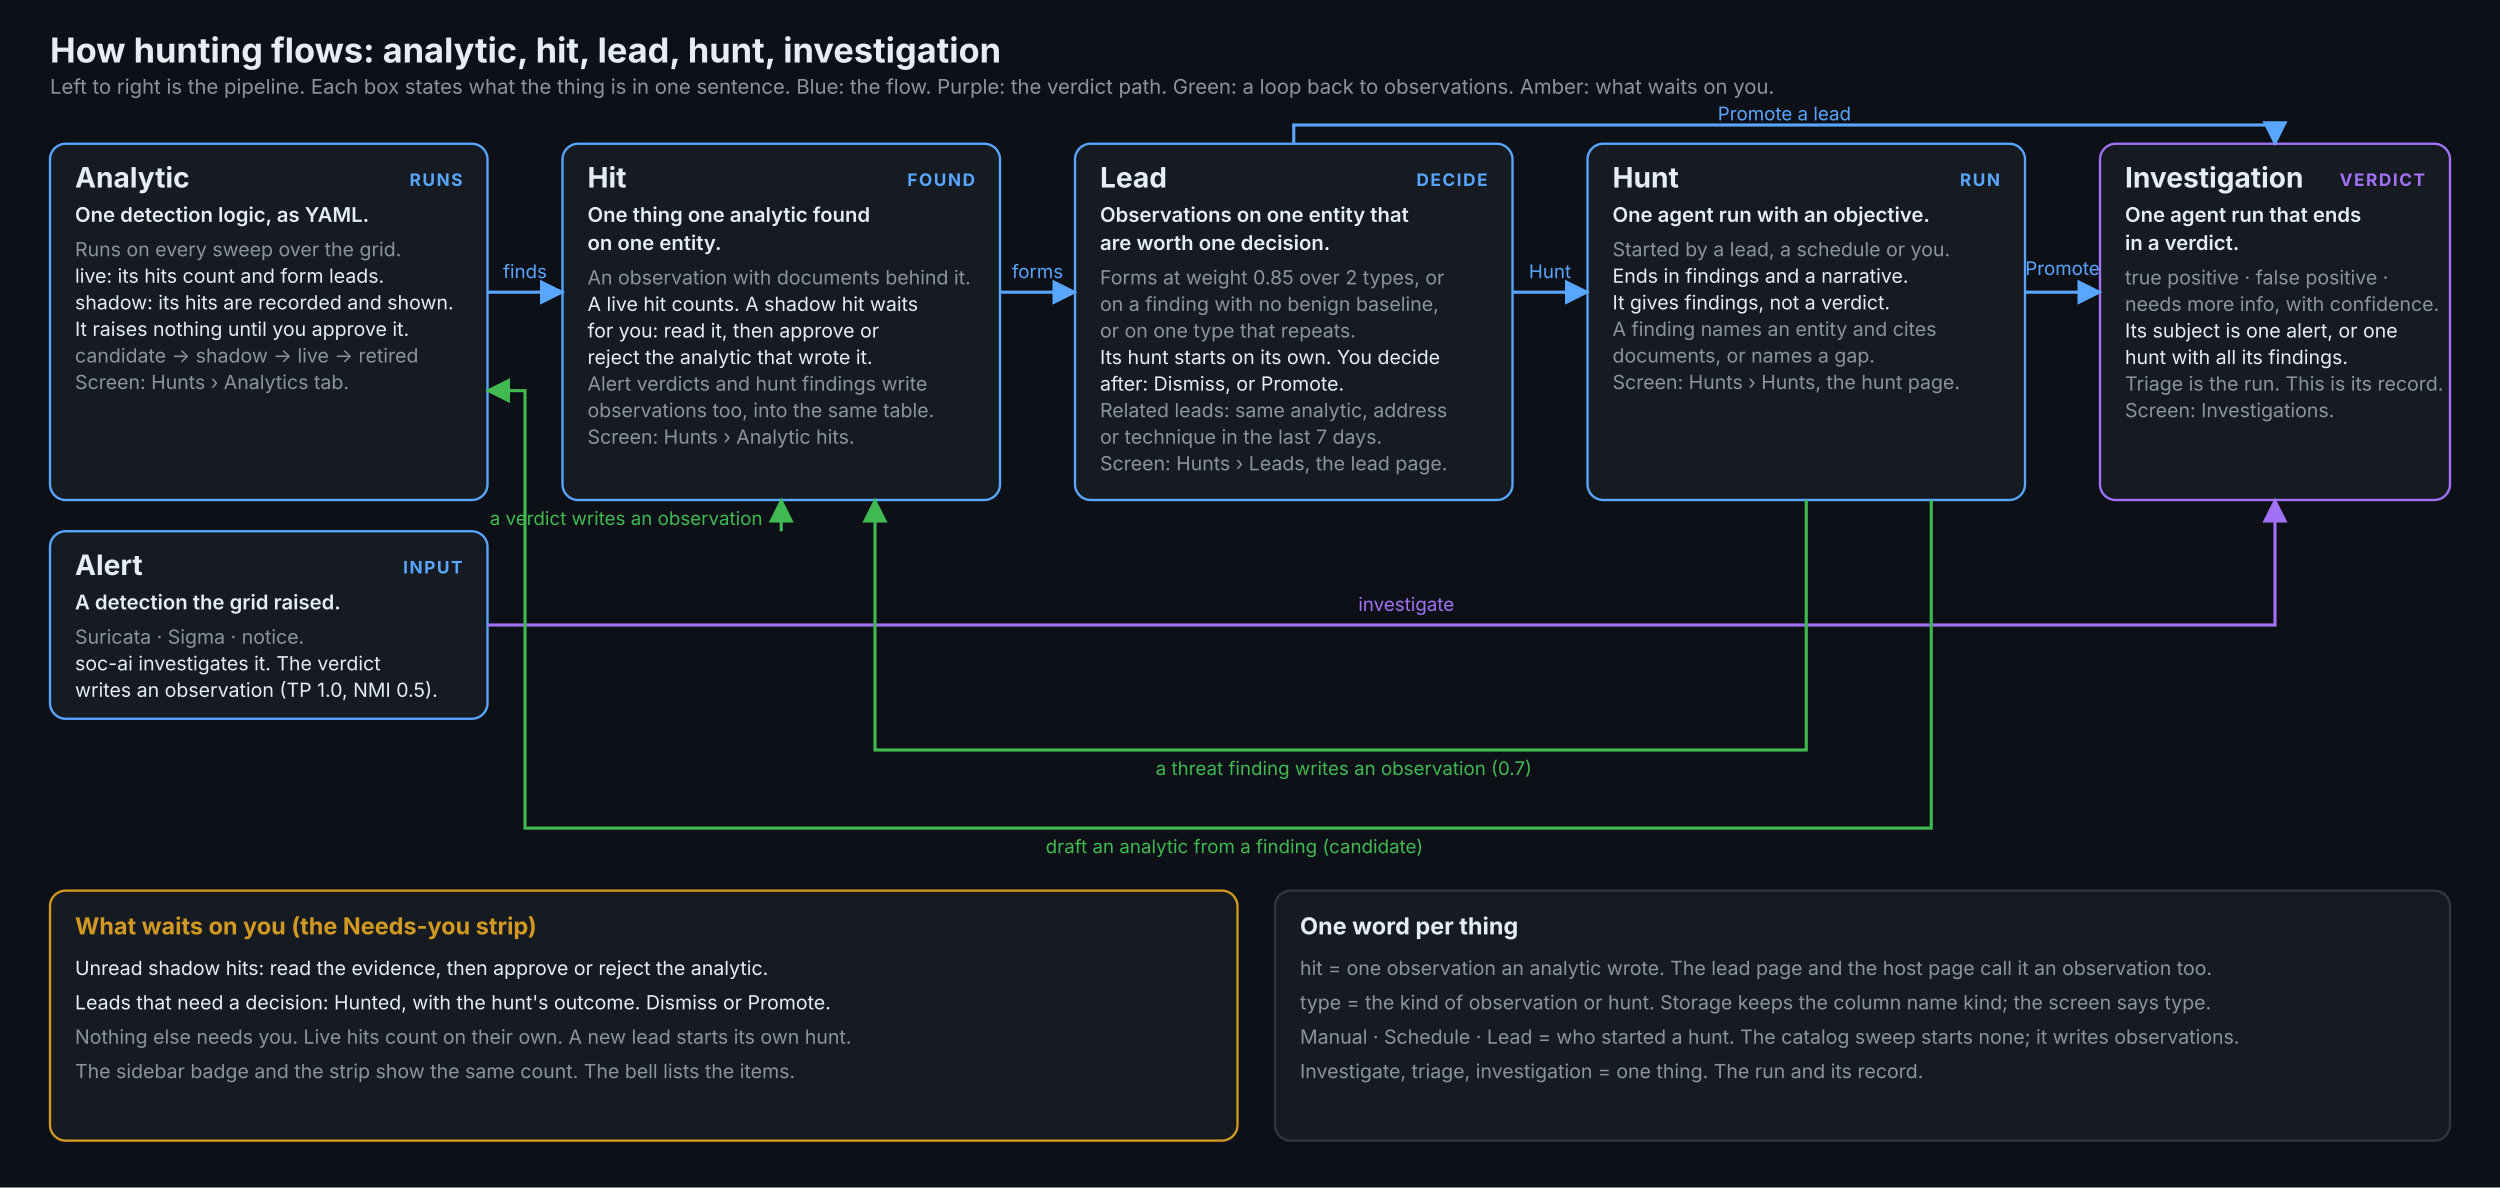
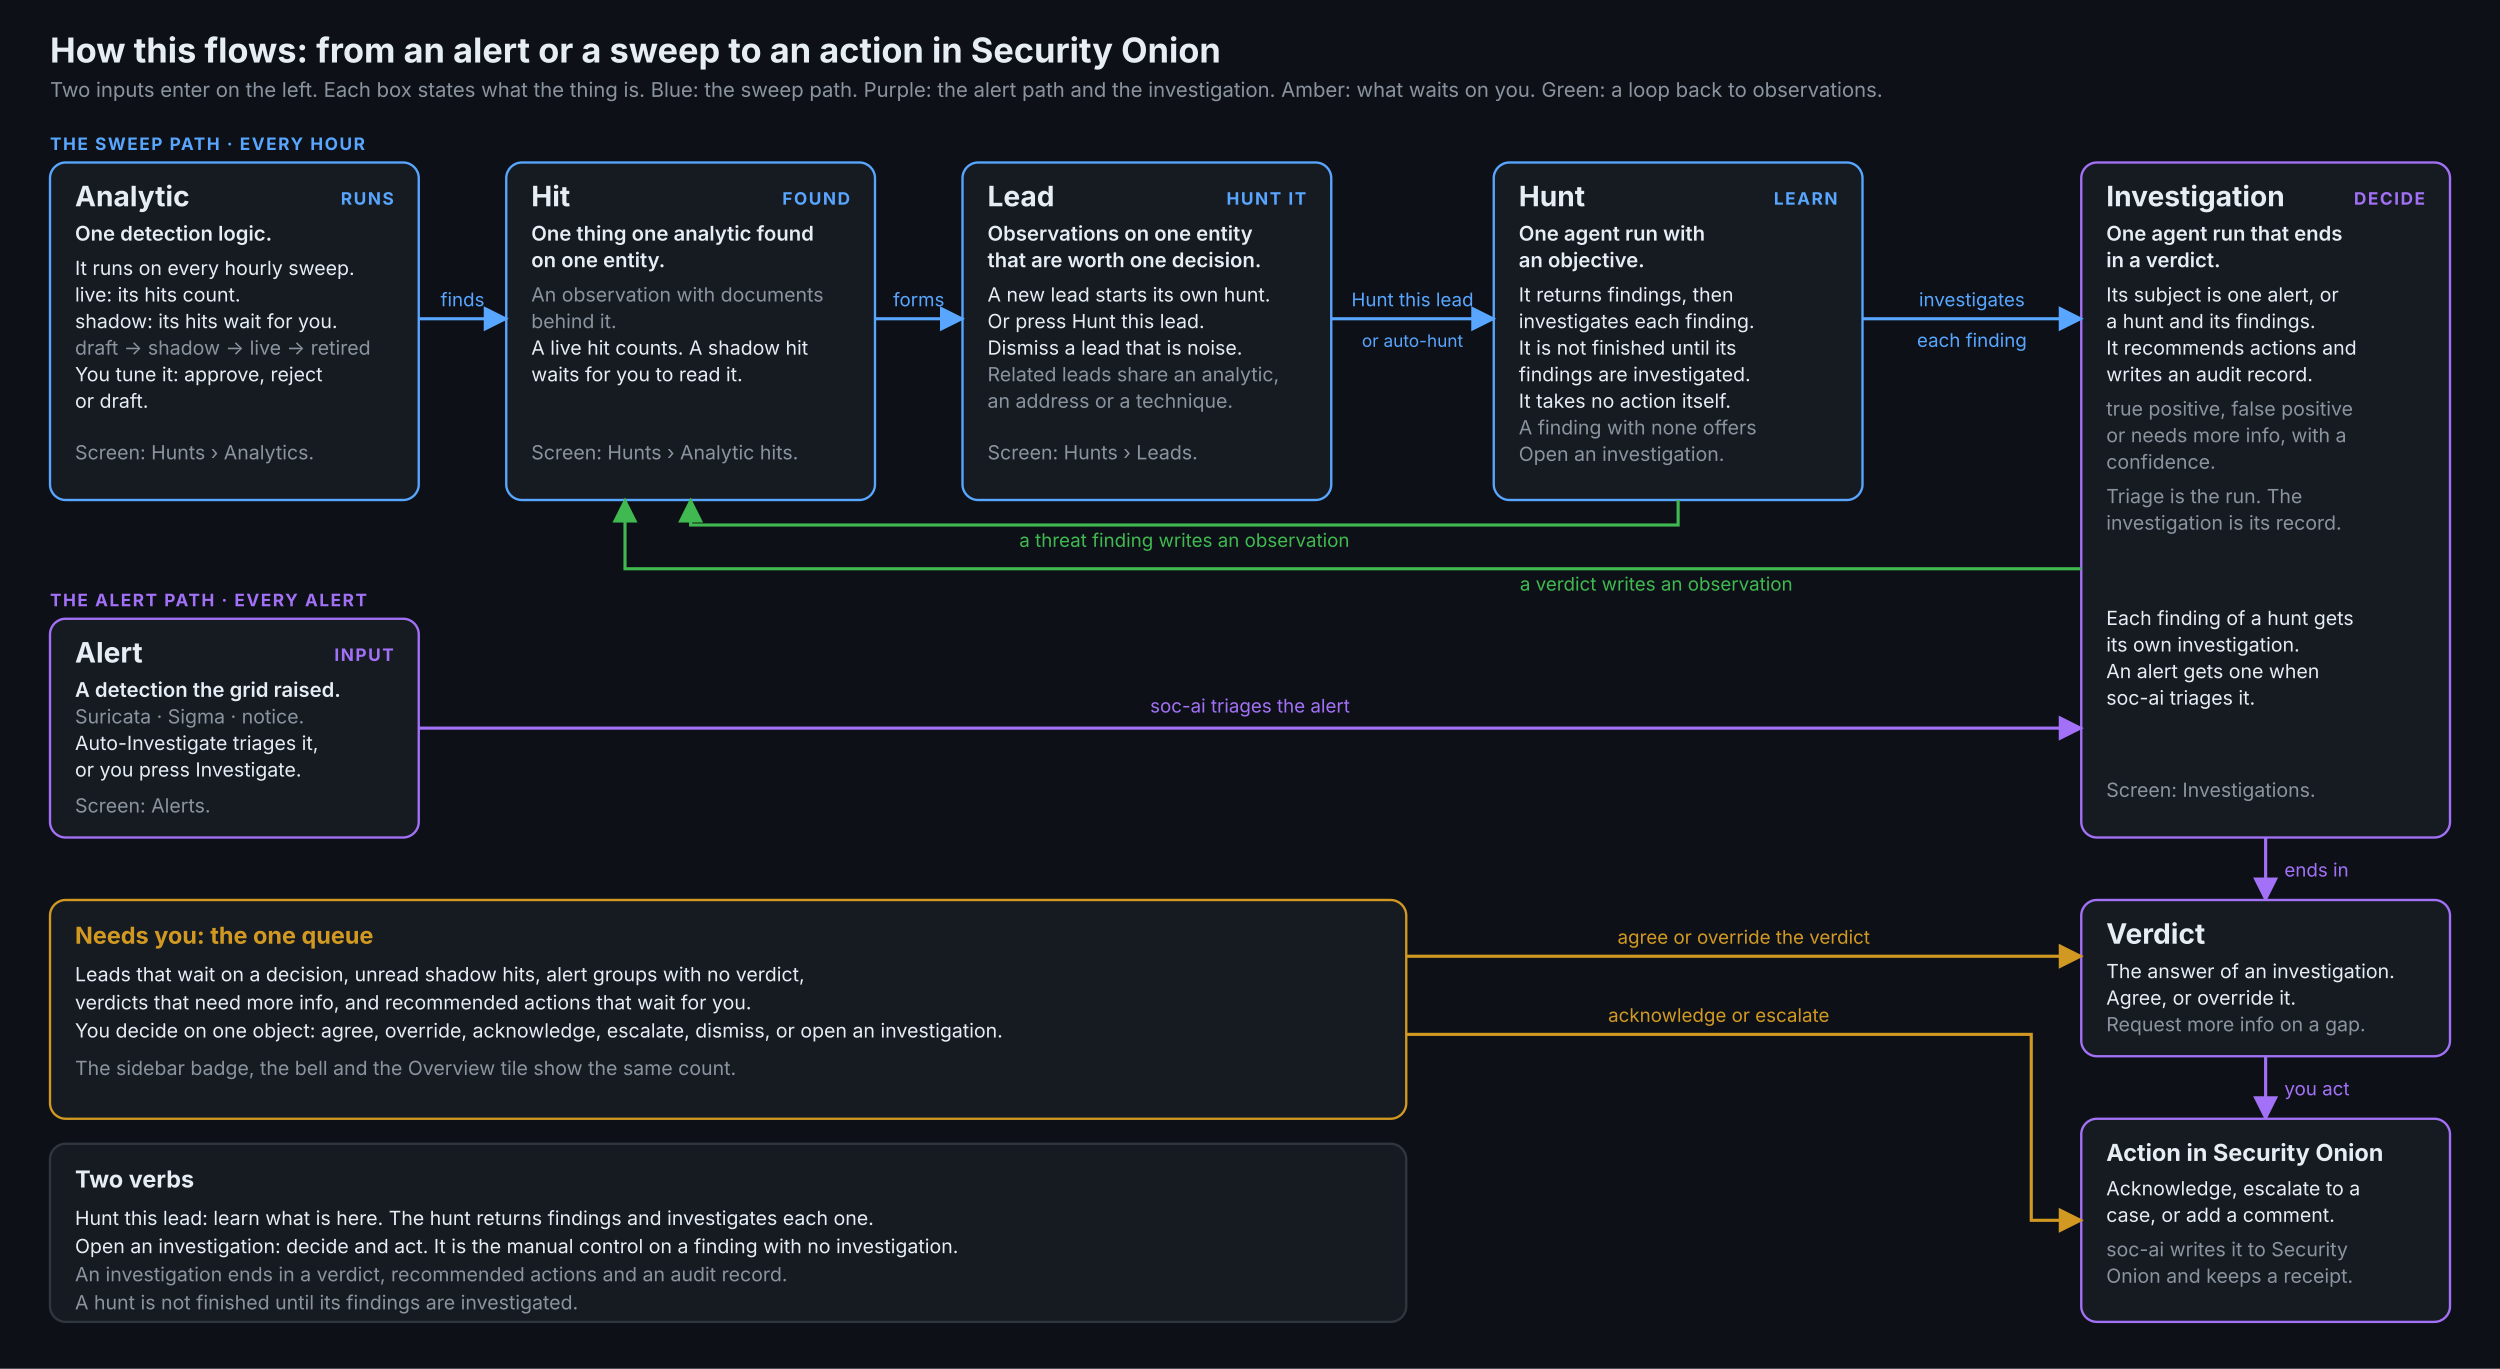
- <svg xmlns="http://www.w3.org/2000/svg" width="1600" height="760" viewBox="0 0 1600 760" font-family="Inter, system-ui, -apple-system, Segoe UI, sans-serif">
+ <svg xmlns="http://www.w3.org/2000/svg" width="1600" height="876" viewBox="0 0 1600 876" font-family="Inter, system-ui, -apple-system, Segoe UI, sans-serif">
  <defs>
    <marker id="arrow-blue" viewBox="0 0 10 10" refX="9" refY="5" markerWidth="8" markerHeight="8" orient="auto-start-reverse">
      <path d="M0,0 L10,5 L0,10 z" fill="#58a6ff" />
    </marker>
    <marker id="arrow-amber" viewBox="0 0 10 10" refX="9" refY="5" markerWidth="8" markerHeight="8" orient="auto-start-reverse">
      <path d="M0,0 L10,5 L0,10 z" fill="#d29922" />
    </marker>
    <marker id="arrow-green" viewBox="0 0 10 10" refX="9" refY="5" markerWidth="8" markerHeight="8" orient="auto-start-reverse">
      <path d="M0,0 L10,5 L0,10 z" fill="#3fb950" />
    </marker>
    <marker id="arrow-purple" viewBox="0 0 10 10" refX="9" refY="5" markerWidth="8" markerHeight="8" orient="auto-start-reverse">
      <path d="M0,0 L10,5 L0,10 z" fill="#a371f7" />
    </marker>
  </defs>
-   <rect width="1600" height="760" fill="#0d1117" />
-   <text x="32" y="40" font-size="22" font-weight="700" fill="#e6edf3">How hunting flows: analytic, hit, lead, hunt, investigation</text>
-   <text x="32" y="60" font-size="13" fill="#8b949e">Left to right is the pipeline. Each box states what the thing is in one sentence. Blue: the flow. Purple: the verdict path. Green: a loop back to observations. Amber: what waits on you.</text>
-   <rect x="32" y="92" width="280" height="228" rx="10" fill="#161b22" stroke="#58a6ff" stroke-width="1.5" />
-   <text x="48" y="120" font-size="18" font-weight="700" fill="#e6edf3">Analytic</text>
-   <text x="296" y="119" font-size="11" font-weight="700" fill="#58a6ff" text-anchor="end" letter-spacing="1">RUNS</text>
-   <text x="48" y="142" font-size="13" font-weight="600" fill="#e6edf3">One detection logic, as YAML.</text>
-   <text x="48" y="164" font-size="12.5" fill="#8b949e">Runs on every sweep over the grid.</text>
-   <text x="48" y="181" font-size="12.5" fill="#e6edf3">live: its hits count and form leads.</text>
-   <text x="48" y="198" font-size="12.5" fill="#e6edf3">shadow: its hits are recorded and shown.</text>
-   <text x="48" y="215" font-size="12.5" fill="#e6edf3">It raises nothing until you approve it.</text>
-   <text x="48" y="232" font-size="12.5" fill="#8b949e">candidate → shadow → live → retired</text>
-   <text x="48" y="249" font-size="12.5" fill="#8b949e">Screen: Hunts › Analytics tab.</text>
-   <rect x="360" y="92" width="280" height="228" rx="10" fill="#161b22" stroke="#58a6ff" stroke-width="1.5" />
-   <text x="376" y="120" font-size="18" font-weight="700" fill="#e6edf3">Hit</text>
-   <text x="624" y="119" font-size="11" font-weight="700" fill="#58a6ff" text-anchor="end" letter-spacing="1">FOUND</text>
-   <text x="376" y="142" font-size="13" font-weight="600" fill="#e6edf3">One thing one analytic found</text>
-   <text x="376" y="160" font-size="13" font-weight="600" fill="#e6edf3">on one entity.</text>
-   <text x="376" y="182" font-size="12.5" fill="#8b949e">An observation with documents behind it.</text>
-   <text x="376" y="199" font-size="12.5" fill="#e6edf3">A live hit counts. A shadow hit waits</text>
-   <text x="376" y="216" font-size="12.5" fill="#e6edf3">for you: read it, then approve or</text>
-   <text x="376" y="233" font-size="12.5" fill="#e6edf3">reject the analytic that wrote it.</text>
-   <text x="376" y="250" font-size="12.5" fill="#8b949e">Alert verdicts and hunt findings write</text>
-   <text x="376" y="267" font-size="12.5" fill="#8b949e">observations too, into the same table.</text>
-   <text x="376" y="284" font-size="12.5" fill="#8b949e">Screen: Hunts › Analytic hits.</text>
-   <rect x="688" y="92" width="280" height="228" rx="10" fill="#161b22" stroke="#58a6ff" stroke-width="1.5" />
-   <text x="704" y="120" font-size="18" font-weight="700" fill="#e6edf3">Lead</text>
-   <text x="952" y="119" font-size="11" font-weight="700" fill="#58a6ff" text-anchor="end" letter-spacing="1">DECIDE</text>
-   <text x="704" y="142" font-size="13" font-weight="600" fill="#e6edf3">Observations on one entity that</text>
-   <text x="704" y="160" font-size="13" font-weight="600" fill="#e6edf3">are worth one decision.</text>
-   <text x="704" y="182" font-size="12.5" fill="#8b949e">Forms at weight 0.85 over 2 types, or</text>
-   <text x="704" y="199" font-size="12.5" fill="#8b949e">on a finding with no benign baseline,</text>
-   <text x="704" y="216" font-size="12.5" fill="#8b949e">or on one type that repeats.</text>
-   <text x="704" y="233" font-size="12.5" fill="#e6edf3">Its hunt starts on its own. You decide</text>
-   <text x="704" y="250" font-size="12.5" fill="#e6edf3">after: Dismiss, or Promote.</text>
-   <text x="704" y="267" font-size="12.5" fill="#8b949e">Related leads: same analytic, address</text>
-   <text x="704" y="284" font-size="12.5" fill="#8b949e">or technique in the last 7 days.</text>
-   <text x="704" y="301" font-size="12.5" fill="#8b949e">Screen: Hunts › Leads, the lead page.</text>
-   <rect x="1016" y="92" width="280" height="228" rx="10" fill="#161b22" stroke="#58a6ff" stroke-width="1.5" />
-   <text x="1032" y="120" font-size="18" font-weight="700" fill="#e6edf3">Hunt</text>
-   <text x="1280" y="119" font-size="11" font-weight="700" fill="#58a6ff" text-anchor="end" letter-spacing="1">RUN</text>
-   <text x="1032" y="142" font-size="13" font-weight="600" fill="#e6edf3">One agent run with an objective.</text>
-   <text x="1032" y="164" font-size="12.5" fill="#8b949e">Started by a lead, a schedule or you.</text>
-   <text x="1032" y="181" font-size="12.5" fill="#e6edf3">Ends in findings and a narrative.</text>
-   <text x="1032" y="198" font-size="12.5" fill="#e6edf3">It gives findings, not a verdict.</text>
-   <text x="1032" y="215" font-size="12.5" fill="#8b949e">A finding names an entity and cites</text>
-   <text x="1032" y="232" font-size="12.5" fill="#8b949e">documents, or names a gap.</text>
-   <text x="1032" y="249" font-size="12.5" fill="#8b949e">Screen: Hunts › Hunts, the hunt page.</text>
-   <rect x="1344" y="92" width="224" height="228" rx="10" fill="#161b22" stroke="#a371f7" stroke-width="1.5" />
-   <text x="1360" y="120" font-size="18" font-weight="700" fill="#e6edf3">Investigation</text>
-   <text x="1552" y="119" font-size="11" font-weight="700" fill="#a371f7" text-anchor="end" letter-spacing="1">VERDICT</text>
-   <text x="1360" y="142" font-size="13" font-weight="600" fill="#e6edf3">One agent run that ends</text>
-   <text x="1360" y="160" font-size="13" font-weight="600" fill="#e6edf3">in a verdict.</text>
-   <text x="1360" y="182" font-size="12.5" fill="#8b949e">true positive · false positive ·</text>
-   <text x="1360" y="199" font-size="12.5" fill="#8b949e">needs more info, with confidence.</text>
-   <text x="1360" y="216" font-size="12.5" fill="#e6edf3">Its subject is one alert, or one</text>
-   <text x="1360" y="233" font-size="12.5" fill="#e6edf3">hunt with all its findings.</text>
-   <text x="1360" y="250" font-size="12.5" fill="#8b949e">Triage is the run. This is its record.</text>
-   <text x="1360" y="267" font-size="12.5" fill="#8b949e">Screen: Investigations.</text>
-   <path d="M 312,187 L 360,187" fill="none" stroke="#58a6ff" stroke-width="2" marker-end="url(#arrow-blue)" />
-   <text x="336" y="178" font-size="12" fill="#58a6ff" text-anchor="middle">finds</text>
-   <path d="M 640,187 L 688,187" fill="none" stroke="#58a6ff" stroke-width="2" marker-end="url(#arrow-blue)" />
-   <text x="664" y="178" font-size="12" fill="#58a6ff" text-anchor="middle">forms</text>
-   <path d="M 968,187 L 1016,187" fill="none" stroke="#58a6ff" stroke-width="2" marker-end="url(#arrow-blue)" />
-   <text x="992" y="178" font-size="12" fill="#58a6ff" text-anchor="middle">Hunt</text>
-   <path d="M 1296,187 L 1344,187" fill="none" stroke="#58a6ff" stroke-width="2" marker-end="url(#arrow-blue)" />
-   <text x="1320" y="176" font-size="12" fill="#58a6ff" text-anchor="middle">Promote</text>
-   <path d="M 828,92 L 828,80 L 1456,80 L 1456,92" fill="none" stroke="#58a6ff" stroke-width="2" marker-end="url(#arrow-blue)" />
-   <text x="1142" y="77" font-size="12" fill="#58a6ff" text-anchor="middle">Promote a lead</text>
-   <rect x="32" y="340" width="280" height="120" rx="10" fill="#161b22" stroke="#58a6ff" stroke-width="1.5" />
-   <text x="48" y="368" font-size="18" font-weight="700" fill="#e6edf3">Alert</text>
-   <text x="296" y="367" font-size="11" font-weight="700" fill="#58a6ff" text-anchor="end" letter-spacing="1">INPUT</text>
-   <text x="48" y="390" font-size="13" font-weight="600" fill="#e6edf3">A detection the grid raised.</text>
-   <text x="48" y="412" font-size="12.5" fill="#8b949e">Suricata · Sigma · notice.</text>
-   <text x="48" y="429" font-size="12.5" fill="#e6edf3">soc-ai investigates it. The verdict</text>
-   <text x="48" y="446" font-size="12.5" fill="#e6edf3">writes an observation (TP 1.0, NMI 0.5).</text>
-   <path d="M 312,400 L 1456,400 L 1456,320" fill="none" stroke="#a371f7" stroke-width="2" marker-end="url(#arrow-purple)" />
-   <text x="900" y="391" font-size="12" fill="#a371f7" text-anchor="middle">investigate</text>
-   <path d="M 500,340 L 500,320" fill="none" stroke="#3fb950" stroke-width="2" marker-end="url(#arrow-green)" />
-   <text x="488" y="336" font-size="12" fill="#3fb950" text-anchor="end">a verdict writes an observation</text>
-   <path d="M 1156,320 L 1156,480 L 560,480 L 560,320" fill="none" stroke="#3fb950" stroke-width="2" marker-end="url(#arrow-green)" />
-   <text x="860" y="496" font-size="12" fill="#3fb950" text-anchor="middle">a threat finding writes an observation (0.7)</text>
-   <path d="M 1236,320 L 1236,530 L 336,530 L 336,250 L 312,250" fill="none" stroke="#3fb950" stroke-width="2" marker-end="url(#arrow-green)" />
-   <text x="790" y="546" font-size="12" fill="#3fb950" text-anchor="middle">draft an analytic from a finding (candidate)</text>
-   <rect x="32" y="570" width="760" height="160" rx="10" fill="#161b22" stroke="#d29922" stroke-width="1.5" />
-   <text x="48" y="598" font-size="15" font-weight="700" fill="#d29922">What waits on you (the Needs-you strip)</text>
-   <text x="48" y="624" font-size="12.5" fill="#e6edf3">Unread shadow hits: read the evidence, then approve or reject the analytic.</text>
-   <text x="48" y="646" font-size="12.5" fill="#e6edf3">Leads that need a decision: Hunted, with the hunt's outcome. Dismiss or Promote.</text>
-   <text x="48" y="668" font-size="12.5" fill="#8b949e">Nothing else needs you. Live hits count on their own. A new lead starts its own hunt.</text>
-   <text x="48" y="690" font-size="12.5" fill="#8b949e">The sidebar badge and the strip show the same count. The bell lists the items.</text>
-   <rect x="816" y="570" width="752" height="160" rx="10" fill="#161b22" stroke="#30363d" stroke-width="1.5" />
-   <text x="832" y="598" font-size="15" font-weight="700" fill="#e6edf3">One word per thing</text>
-   <text x="832" y="624" font-size="12.5" fill="#8b949e">hit = one observation an analytic wrote. The lead page and the host page call it an observation too.</text>
-   <text x="832" y="646" font-size="12.5" fill="#8b949e">type = the kind of observation or hunt. Storage keeps the column name kind; the screen says type.</text>
-   <text x="832" y="668" font-size="12.5" fill="#8b949e">Manual · Schedule · Lead = who started a hunt. The catalog sweep starts none; it writes observations.</text>
-   <text x="832" y="690" font-size="12.5" fill="#8b949e">Investigate, triage, investigation = one thing. The run and its record.</text>
+   <rect width="1600" height="876" fill="#0d1117" />
+   <text x="32" y="40" font-size="22" font-weight="700" fill="#e6edf3">How this flows: from an alert or a sweep to an action in Security Onion</text>
+   <text x="32" y="62" font-size="13" fill="#8b949e">Two inputs enter on the left. Each box states what the thing is. Blue: the sweep path. Purple: the alert path and the investigation. Amber: what waits on you. Green: a loop back to observations.</text>
+   <text x="32" y="96" font-size="11" font-weight="700" fill="#58a6ff" letter-spacing="1">THE SWEEP PATH · EVERY HOUR</text>
+   <rect x="32" y="104" width="236" height="216" rx="10" fill="#161b22" stroke="#58a6ff" stroke-width="1.5" />
+   <text x="48" y="132" font-size="18" font-weight="700" fill="#e6edf3">Analytic</text>
+   <text x="252" y="131" font-size="11" font-weight="700" fill="#58a6ff" text-anchor="end" letter-spacing="1">RUNS</text>
+   <text x="48" y="154" font-size="13" font-weight="600" fill="#e6edf3">One detection logic.</text>
+   <text x="48" y="176" font-size="12.5" fill="#e6edf3">It runs on every hourly sweep.</text>
+   <text x="48" y="193" font-size="12.5" fill="#e6edf3">live: its hits count.</text>
+   <text x="48" y="210" font-size="12.5" fill="#e6edf3">shadow: its hits wait for you.</text>
+   <text x="48" y="227" font-size="12.5" fill="#8b949e">draft → shadow → live → retired</text>
+   <text x="48" y="244" font-size="12.5" fill="#e6edf3">You tune it: approve, reject</text>
+   <text x="48" y="261" font-size="12.5" fill="#e6edf3">or draft.</text>
+   <text x="48" y="294" font-size="12.5" fill="#8b949e">Screen: Hunts › Analytics.</text>
+   <rect x="324" y="104" width="236" height="216" rx="10" fill="#161b22" stroke="#58a6ff" stroke-width="1.5" />
+   <text x="340" y="132" font-size="18" font-weight="700" fill="#e6edf3">Hit</text>
+   <text x="544" y="131" font-size="11" font-weight="700" fill="#58a6ff" text-anchor="end" letter-spacing="1">FOUND</text>
+   <text x="340" y="154" font-size="13" font-weight="600" fill="#e6edf3">One thing one analytic found</text>
+   <text x="340" y="171" font-size="13" font-weight="600" fill="#e6edf3">on one entity.</text>
+   <text x="340" y="193" font-size="12.5" fill="#8b949e">An observation with documents</text>
+   <text x="340" y="210" font-size="12.5" fill="#8b949e">behind it.</text>
+   <text x="340" y="227" font-size="12.5" fill="#e6edf3">A live hit counts. A shadow hit</text>
+   <text x="340" y="244" font-size="12.5" fill="#e6edf3">waits for you to read it.</text>
+   <text x="340" y="294" font-size="12.5" fill="#8b949e">Screen: Hunts › Analytic hits.</text>
+   <rect x="616" y="104" width="236" height="216" rx="10" fill="#161b22" stroke="#58a6ff" stroke-width="1.5" />
+   <text x="632" y="132" font-size="18" font-weight="700" fill="#e6edf3">Lead</text>
+   <text x="836" y="131" font-size="11" font-weight="700" fill="#58a6ff" text-anchor="end" letter-spacing="1">HUNT IT</text>
+   <text x="632" y="154" font-size="13" font-weight="600" fill="#e6edf3">Observations on one entity</text>
+   <text x="632" y="171" font-size="13" font-weight="600" fill="#e6edf3">that are worth one decision.</text>
+   <text x="632" y="193" font-size="12.5" fill="#e6edf3">A new lead starts its own hunt.</text>
+   <text x="632" y="210" font-size="12.5" fill="#e6edf3">Or press Hunt this lead.</text>
+   <text x="632" y="227" font-size="12.5" fill="#e6edf3">Dismiss a lead that is noise.</text>
+   <text x="632" y="244" font-size="12.5" fill="#8b949e">Related leads share an analytic,</text>
+   <text x="632" y="261" font-size="12.5" fill="#8b949e">an address or a technique.</text>
+   <text x="632" y="294" font-size="12.5" fill="#8b949e">Screen: Hunts › Leads.</text>
+   <rect x="956" y="104" width="236" height="216" rx="10" fill="#161b22" stroke="#58a6ff" stroke-width="1.5" />
+   <text x="972" y="132" font-size="18" font-weight="700" fill="#e6edf3">Hunt</text>
+   <text x="1176" y="131" font-size="11" font-weight="700" fill="#58a6ff" text-anchor="end" letter-spacing="1">LEARN</text>
+   <text x="972" y="154" font-size="13" font-weight="600" fill="#e6edf3">One agent run with</text>
+   <text x="972" y="171" font-size="13" font-weight="600" fill="#e6edf3">an objective.</text>
+   <text x="972" y="193" font-size="12.5" fill="#e6edf3">It returns findings, then</text>
+   <text x="972" y="210" font-size="12.5" fill="#e6edf3">investigates each finding.</text>
+   <text x="972" y="227" font-size="12.5" fill="#e6edf3">It is not finished until its</text>
+   <text x="972" y="244" font-size="12.5" fill="#e6edf3">findings are investigated.</text>
+   <text x="972" y="261" font-size="12.5" fill="#e6edf3">It takes no action itself.</text>
+   <text x="972" y="278" font-size="12.5" fill="#8b949e">A finding with none offers</text>
+   <text x="972" y="295" font-size="12.5" fill="#8b949e">Open an investigation.</text>
+   <rect x="1332" y="104" width="236" height="432" rx="10" fill="#161b22" stroke="#a371f7" stroke-width="1.5" />
+   <text x="1348" y="132" font-size="18" font-weight="700" fill="#e6edf3">Investigation</text>
+   <text x="1552" y="131" font-size="11" font-weight="700" fill="#a371f7" text-anchor="end" letter-spacing="1">DECIDE</text>
+   <text x="1348" y="154" font-size="13" font-weight="600" fill="#e6edf3">One agent run that ends</text>
+   <text x="1348" y="171" font-size="13" font-weight="600" fill="#e6edf3">in a verdict.</text>
+   <text x="1348" y="193" font-size="12.5" fill="#e6edf3">Its subject is one alert, or</text>
+   <text x="1348" y="210" font-size="12.5" fill="#e6edf3">a hunt and its findings.</text>
+   <text x="1348" y="227" font-size="12.5" fill="#e6edf3">It recommends actions and</text>
+   <text x="1348" y="244" font-size="12.5" fill="#e6edf3">writes an audit record.</text>
+   <text x="1348" y="266" font-size="12.5" fill="#8b949e">true positive, false positive</text>
+   <text x="1348" y="283" font-size="12.5" fill="#8b949e">or needs more info, with a</text>
+   <text x="1348" y="300" font-size="12.5" fill="#8b949e">confidence.</text>
+   <text x="1348" y="322" font-size="12.5" fill="#8b949e">Triage is the run. The</text>
+   <text x="1348" y="339" font-size="12.5" fill="#8b949e">investigation is its record.</text>
+   <text x="1348" y="400" font-size="12.5" fill="#e6edf3">Each finding of a hunt gets</text>
+   <text x="1348" y="417" font-size="12.5" fill="#e6edf3">its own investigation.</text>
+   <text x="1348" y="434" font-size="12.5" fill="#e6edf3">An alert gets one when</text>
+   <text x="1348" y="451" font-size="12.5" fill="#e6edf3">soc-ai triages it.</text>
+   <text x="1348" y="510" font-size="12.5" fill="#8b949e">Screen: Investigations.</text>
+   <path d="M 268,204 L 324,204" fill="none" stroke="#58a6ff" stroke-width="2" marker-end="url(#arrow-blue)" />
+   <text x="296" y="196" font-size="12" fill="#58a6ff" text-anchor="middle">finds</text>
+   <path d="M 560,204 L 616,204" fill="none" stroke="#58a6ff" stroke-width="2" marker-end="url(#arrow-blue)" />
+   <text x="588" y="196" font-size="12" fill="#58a6ff" text-anchor="middle">forms</text>
+   <path d="M 852,204 L 956,204" fill="none" stroke="#58a6ff" stroke-width="2" marker-end="url(#arrow-blue)" />
+   <text x="904" y="196" font-size="12" fill="#58a6ff" text-anchor="middle">Hunt this lead</text>
+   <text x="904" y="222" font-size="11" fill="#58a6ff" text-anchor="middle">or auto-hunt</text>
+   <path d="M 1192,204 L 1332,204" fill="none" stroke="#58a6ff" stroke-width="2" marker-end="url(#arrow-blue)" />
+   <text x="1262" y="196" font-size="12" fill="#58a6ff" text-anchor="middle">investigates</text>
+   <text x="1262" y="222" font-size="12" fill="#58a6ff" text-anchor="middle">each finding</text>
+   <path d="M 1074,320 L 1074,336 L 442,336 L 442,320" fill="none" stroke="#3fb950" stroke-width="2" marker-end="url(#arrow-green)" />
+   <text x="758" y="350" font-size="12" fill="#3fb950" text-anchor="middle">a threat finding writes an observation</text>
+   <path d="M 1332,364 L 400,364 L 400,320" fill="none" stroke="#3fb950" stroke-width="2" marker-end="url(#arrow-green)" />
+   <text x="1060" y="378" font-size="12" fill="#3fb950" text-anchor="middle">a verdict writes an observation</text>
+   <text x="32" y="388" font-size="11" font-weight="700" fill="#a371f7" letter-spacing="1">THE ALERT PATH · EVERY ALERT</text>
+   <rect x="32" y="396" width="236" height="140" rx="10" fill="#161b22" stroke="#a371f7" stroke-width="1.5" />
+   <text x="48" y="424" font-size="18" font-weight="700" fill="#e6edf3">Alert</text>
+   <text x="252" y="423" font-size="11" font-weight="700" fill="#a371f7" text-anchor="end" letter-spacing="1">INPUT</text>
+   <text x="48" y="446" font-size="13" font-weight="600" fill="#e6edf3">A detection the grid raised.</text>
+   <text x="48" y="463" font-size="12.5" fill="#8b949e">Suricata · Sigma · notice.</text>
+   <text x="48" y="480" font-size="12.5" fill="#e6edf3">Auto-Investigate triages it,</text>
+   <text x="48" y="497" font-size="12.5" fill="#e6edf3">or you press Investigate.</text>
+   <text x="48" y="520" font-size="12.5" fill="#8b949e">Screen: Alerts.</text>
+   <path d="M 268,466 L 1332,466" fill="none" stroke="#a371f7" stroke-width="2" marker-end="url(#arrow-purple)" />
+   <text x="800" y="456" font-size="12" fill="#a371f7" text-anchor="middle">soc-ai triages the alert</text>
+   <path d="M 1450,536 L 1450,576" fill="none" stroke="#a371f7" stroke-width="2" marker-end="url(#arrow-purple)" />
+   <text x="1462" y="561" font-size="12" fill="#a371f7">ends in</text>
+   <rect x="1332" y="576" width="236" height="100" rx="10" fill="#161b22" stroke="#a371f7" stroke-width="1.5" />
+   <text x="1348" y="604" font-size="18" font-weight="700" fill="#e6edf3">Verdict</text>
+   <text x="1348" y="626" font-size="12.5" fill="#e6edf3">The answer of an investigation.</text>
+   <text x="1348" y="643" font-size="12.5" fill="#e6edf3">Agree, or override it.</text>
+   <text x="1348" y="660" font-size="12.5" fill="#8b949e">Request more info on a gap.</text>
+   <path d="M 1450,676 L 1450,716" fill="none" stroke="#a371f7" stroke-width="2" marker-end="url(#arrow-purple)" />
+   <text x="1462" y="701" font-size="12" fill="#a371f7">you act</text>
+   <rect x="1332" y="716" width="236" height="130" rx="10" fill="#161b22" stroke="#a371f7" stroke-width="1.5" />
+   <text x="1348" y="743" font-size="15" font-weight="700" fill="#e6edf3">Action in Security Onion</text>
+   <text x="1348" y="765" font-size="12.5" fill="#e6edf3">Acknowledge, escalate to a</text>
+   <text x="1348" y="782" font-size="12.5" fill="#e6edf3">case, or add a comment.</text>
+   <text x="1348" y="804" font-size="12.5" fill="#8b949e">soc-ai writes it to Security</text>
+   <text x="1348" y="821" font-size="12.5" fill="#8b949e">Onion and keeps a receipt.</text>
+   <rect x="32" y="576" width="868" height="140" rx="10" fill="#161b22" stroke="#d29922" stroke-width="1.5" />
+   <text x="48" y="604" font-size="15" font-weight="700" fill="#d29922">Needs you: the one queue</text>
+   <text x="48" y="628" font-size="12.5" fill="#e6edf3">Leads that wait on a decision, unread shadow hits, alert groups with no verdict,</text>
+   <text x="48" y="646" font-size="12.5" fill="#e6edf3">verdicts that need more info, and recommended actions that wait for you.</text>
+   <text x="48" y="664" font-size="12.5" fill="#e6edf3">You decide on one object: agree, override, acknowledge, escalate, dismiss, or open an investigation.</text>
+   <text x="48" y="688" font-size="12.5" fill="#8b949e">The sidebar badge, the bell and the Overview tile show the same count.</text>
+   <path d="M 900,612 L 1332,612" fill="none" stroke="#d29922" stroke-width="2" marker-end="url(#arrow-amber)" />
+   <text x="1116" y="604" font-size="12" fill="#d29922" text-anchor="middle">agree or override the verdict</text>
+   <path d="M 900,662 L 1300,662 L 1300,781 L 1332,781" fill="none" stroke="#d29922" stroke-width="2" marker-end="url(#arrow-amber)" />
+   <text x="1100" y="654" font-size="12" fill="#d29922" text-anchor="middle">acknowledge or escalate</text>
+   <rect x="32" y="732" width="868" height="114" rx="10" fill="#161b22" stroke="#30363d" stroke-width="1.5" />
+   <text x="48" y="760" font-size="15" font-weight="700" fill="#e6edf3">Two verbs</text>
+   <text x="48" y="784" font-size="12.5" fill="#e6edf3">Hunt this lead: learn what is here. The hunt returns findings and investigates each one.</text>
+   <text x="48" y="802" font-size="12.5" fill="#e6edf3">Open an investigation: decide and act. It is the manual control on a finding with no investigation.</text>
+   <text x="48" y="820" font-size="12.5" fill="#8b949e">An investigation ends in a verdict, recommended actions and an audit record.</text>
+   <text x="48" y="838" font-size="12.5" fill="#8b949e">A hunt is not finished until its findings are investigated.</text>
</svg>
